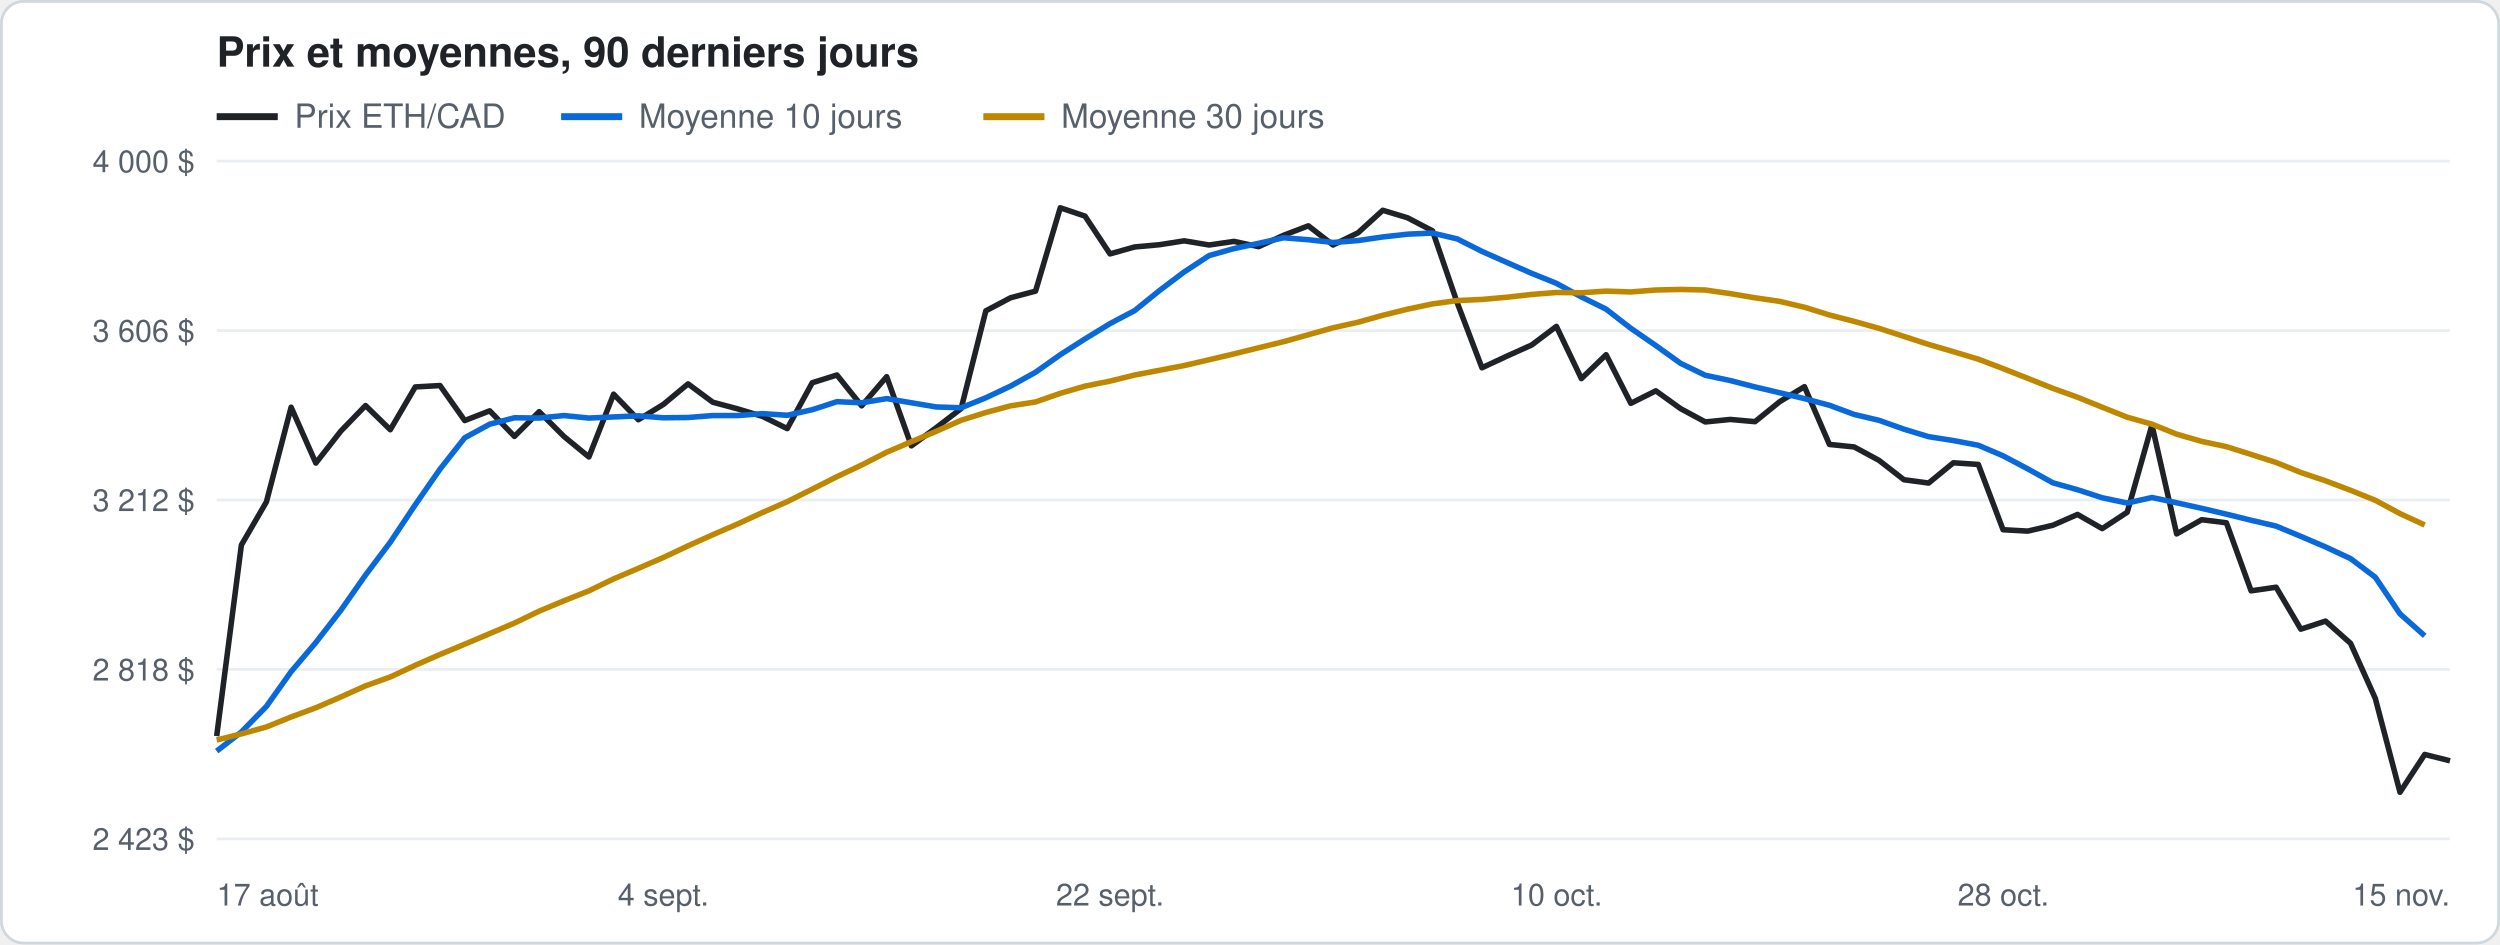
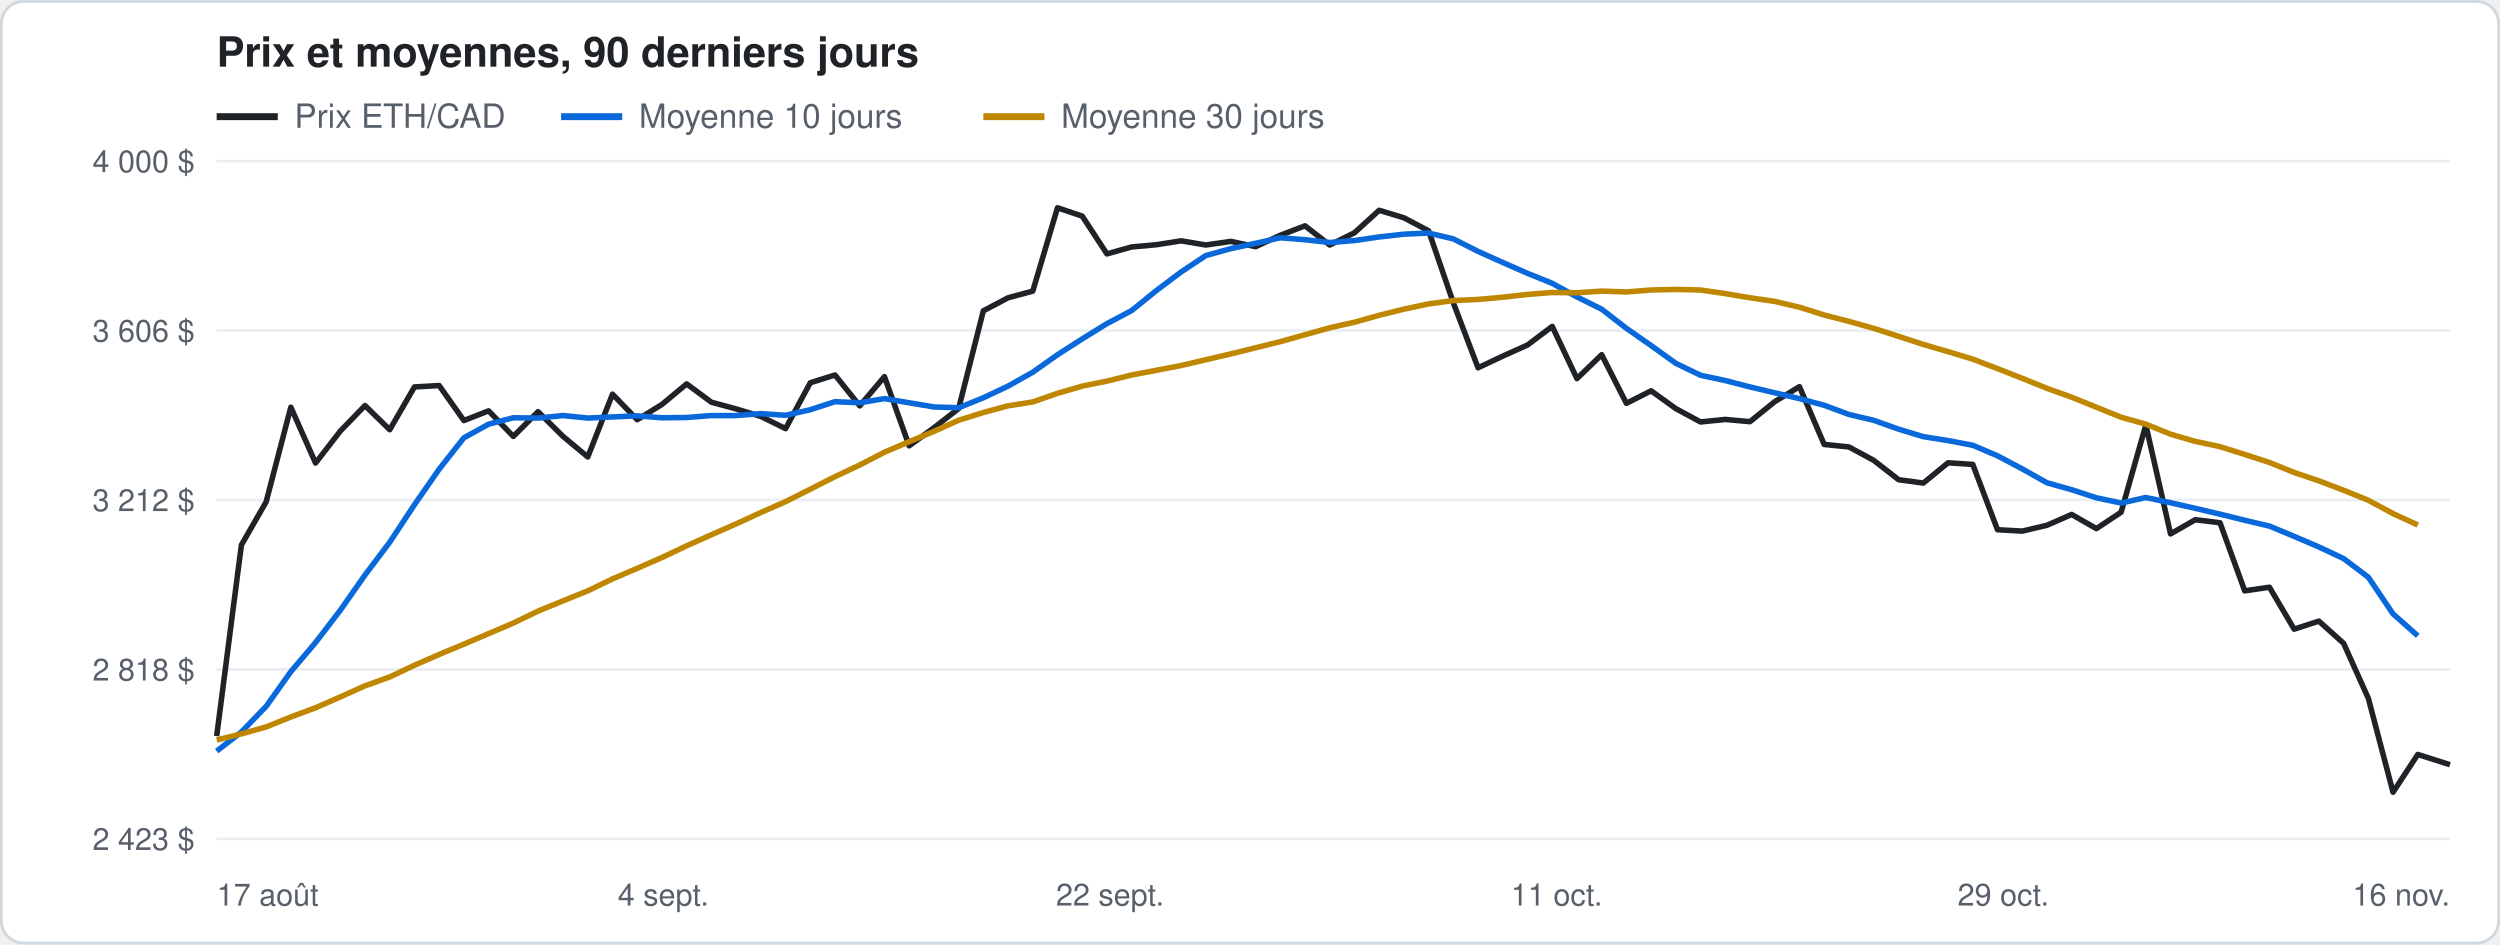
<svg xmlns="http://www.w3.org/2000/svg" width="900" height="340" viewBox="0 0 900 340" font-family="-apple-system, Segoe UI, Helvetica, Arial, sans-serif">
  <rect x="0.5" y="0.5" width="899" height="339" rx="8" fill="#ffffff" stroke="#d0d7de" />
  <text x="78" y="24" font-size="15" font-weight="600" fill="#1f2328">Prix et moyennes, 90 derniers jours</text>
  <line x1="78" y1="42" x2="100" y2="42" stroke="#1f2328" stroke-width="2.5" />
  <text x="106" y="46" font-size="12" fill="#57606a">Prix ETH/CAD</text>
  <line x1="202" y1="42" x2="224" y2="42" stroke="#0969da" stroke-width="2.5" />
  <text x="230" y="46" font-size="12" fill="#57606a">Moyenne 10 jours</text>
  <line x1="354" y1="42" x2="376" y2="42" stroke="#bf8700" stroke-width="2.5" />
  <text x="382" y="46" font-size="12" fill="#57606a">Moyenne 30 jours</text>
  <line x1="78" y1="302.0" x2="882" y2="302.0" stroke="#eaeef2" />
  <text x="70" y="306.0" font-size="11" fill="#57606a" text-anchor="end">2 423 $</text>
  <line x1="78" y1="241.0" x2="882" y2="241.0" stroke="#eaeef2" />
  <text x="70" y="245.0" font-size="11" fill="#57606a" text-anchor="end">2 818 $</text>
  <line x1="78" y1="180.0" x2="882" y2="180.0" stroke="#eaeef2" />
  <text x="70" y="184.0" font-size="11" fill="#57606a" text-anchor="end">3 212 $</text>
  <line x1="78" y1="119.0" x2="882" y2="119.0" stroke="#eaeef2" />
  <text x="70" y="123.0" font-size="11" fill="#57606a" text-anchor="end">3 606 $</text>
  <line x1="78" y1="58.0" x2="882" y2="58.0" stroke="#eaeef2" />
  <text x="70" y="62.0" font-size="11" fill="#57606a" text-anchor="end">4 000 $</text>
  <text x="78.0" y="326" font-size="11" fill="#57606a" text-anchor="start">17 août</text>
  <text x="238.8" y="326" font-size="11" fill="#57606a" text-anchor="middle">4 sept.</text>
  <text x="399.6" y="326" font-size="11" fill="#57606a" text-anchor="middle">22 sept.</text>
-   <text x="560.4" y="326" font-size="11" fill="#57606a" text-anchor="middle">10 oct.</text>
-   <text x="721.2" y="326" font-size="11" fill="#57606a" text-anchor="middle">28 oct.</text>
-   <text x="882.0" y="326" font-size="11" fill="#57606a" text-anchor="end">15 nov.</text>
-   <polyline points="78.0,265.0 86.9,196.2 95.9,180.7 104.8,146.6 113.7,166.7 122.7,155.2 131.6,146.0 140.5,154.7 149.5,139.3 158.4,138.8 167.3,151.4 176.3,147.9 185.2,157.1 194.1,148.2 203.0,157.1 212.0,164.5 220.9,141.9 229.8,151.1 238.8,145.6 247.7,138.2 256.6,144.8 265.6,147.2 274.5,149.9 283.4,154.3 292.4,137.8 301.3,135.0 310.2,146.1 319.2,135.6 328.1,160.5 337.0,154.0 346.0,147.1 354.9,111.9 363.8,107.2 372.8,104.8 381.7,74.8 390.6,77.8 399.6,91.4 408.5,88.9 417.4,88.1 426.3,86.7 435.3,88.2 444.2,86.9 453.1,88.8 462.1,84.7 471.0,81.3 479.9,88.2 488.9,83.8 497.8,75.7 506.7,78.4 515.7,83.1 524.6,109.0 533.5,132.4 542.5,128.2 551.4,124.2 560.3,117.5 569.3,136.3 578.2,127.7 587.1,145.2 596.1,140.7 605.0,147.1 613.9,151.9 622.9,151.0 631.8,151.8 640.7,144.6 649.6,139.2 658.6,160.0 667.5,160.9 676.4,165.7 685.4,172.7 694.3,173.9 703.2,166.6 712.2,167.2 721.1,190.7 730.0,191.2 739.0,189.1 747.9,185.2 756.8,190.3 765.8,184.4 774.7,153.0 783.6,192.2 792.6,187.1 801.5,188.2 810.4,212.7 819.4,211.4 828.3,226.5 837.2,223.6 846.2,231.6 855.1,251.4 864.0,285.2 872.9,271.6 882.0,273.9" fill="none" stroke="#1f2328" stroke-width="2" stroke-linejoin="round" />
-   <polyline points="78.0,270.4 86.9,263.5 95.9,254.3 104.8,241.8 113.7,231.3 122.7,219.7 131.6,207.0 140.5,195.2 149.5,181.7 158.4,168.9 167.3,157.6 176.3,152.7 185.2,150.4 194.1,150.5 203.0,149.6 212.0,150.5 220.9,150.1 229.8,149.7 238.8,150.4 247.7,150.3 256.6,149.6 265.6,149.6 274.5,148.9 283.4,149.5 292.4,147.5 301.3,144.6 310.2,145.0 319.2,143.5 328.1,145.0 337.0,146.5 346.0,146.8 354.9,143.2 363.8,139.0 372.8,134.0 381.7,127.7 390.6,122.0 399.6,116.5 408.5,111.8 417.4,104.6 426.3,97.9 435.3,92.0 444.2,89.5 453.1,87.6 462.1,85.6 471.0,86.3 479.9,87.3 488.9,86.6 497.8,85.3 506.7,84.3 515.7,83.9 524.6,86.0 533.5,90.5 542.5,94.5 551.4,98.4 560.3,102.0 569.3,106.9 578.2,111.3 587.1,118.2 596.1,124.4 605.0,130.8 613.9,135.1 622.9,137.0 631.8,139.3 640.7,141.4 649.6,143.5 658.6,145.9 667.5,149.2 676.4,151.3 685.4,154.5 694.3,157.2 703.2,158.6 712.2,160.3 721.1,164.1 730.0,168.8 739.0,173.8 747.9,176.3 756.8,179.2 765.8,181.1 774.7,179.1 783.6,181.0 792.6,183.0 801.5,185.1 810.4,187.3 819.4,189.4 828.3,193.1 837.2,196.9 846.2,201.1 855.1,207.8 864.0,221.0 872.9,228.9" fill="none" stroke="#0969da" stroke-width="2" stroke-linejoin="round" />
-   <polyline points="78.0,266.4 86.9,264.2 95.9,261.7 104.8,258.1 113.7,254.8 122.7,250.9 131.6,246.9 140.5,243.7 149.5,239.5 158.4,235.6 167.3,231.9 176.3,228.1 185.2,224.3 194.1,220.0 203.0,216.3 212.0,212.7 220.9,208.4 229.8,204.6 238.8,200.7 247.7,196.5 256.6,192.5 265.6,188.6 274.5,184.5 283.4,180.6 292.4,176.1 301.3,171.6 310.2,167.4 319.2,162.8 328.1,159.0 337.0,155.3 346.0,151.3 354.9,148.5 363.8,146.1 372.8,144.7 381.7,141.6 390.6,139.0 399.6,137.2 408.5,135.0 417.4,133.3 426.3,131.6 435.3,129.5 444.2,127.4 453.1,125.2 462.1,123.0 471.0,120.5 479.9,118.0 488.9,116.0 497.8,113.5 506.7,111.3 515.7,109.4 524.6,108.2 533.5,107.8 542.5,107.0 551.4,106.0 560.3,105.3 569.3,105.4 578.2,104.8 587.1,105.1 596.1,104.4 605.0,104.2 613.9,104.4 622.9,105.7 631.8,107.2 640.7,108.5 649.6,110.6 658.6,113.4 667.5,115.7 676.4,118.2 685.4,121.1 694.3,124.0 703.2,126.6 712.2,129.3 721.1,132.7 730.0,136.2 739.0,139.8 747.9,143.0 756.8,146.6 765.8,150.2 774.7,152.7 783.6,156.3 792.6,158.9 801.5,160.8 810.4,163.6 819.4,166.5 828.3,170.1 837.2,173.1 846.2,176.5 855.1,180.1 864.0,184.9 872.9,189.0" fill="none" stroke="#bf8700" stroke-width="2" stroke-linejoin="round" />
+   <text x="560.4" y="326" font-size="11" fill="#57606a" text-anchor="middle">11 oct.</text>
+   <text x="721.2" y="326" font-size="11" fill="#57606a" text-anchor="middle">29 oct.</text>
+   <text x="882.0" y="326" font-size="11" fill="#57606a" text-anchor="end">16 nov.</text>
+   <polyline points="78.0,265.0 86.9,196.2 95.8,180.7 104.7,146.6 113.6,166.7 122.5,155.2 131.4,146.0 140.3,154.7 149.2,139.3 158.1,138.8 167.0,151.4 175.9,147.9 184.8,157.1 193.7,148.2 202.7,157.1 211.6,164.5 220.5,141.9 229.4,151.1 238.3,145.6 247.2,138.2 256.1,144.8 265.0,147.2 273.9,149.9 282.8,154.3 291.7,137.8 300.6,135.0 309.5,146.1 318.4,135.6 327.3,160.5 336.2,154.0 345.1,147.1 354.0,111.9 362.9,107.2 371.8,104.8 380.7,74.8 389.6,77.8 398.5,91.4 407.4,88.9 416.3,88.1 425.2,86.7 434.1,88.2 443.1,86.9 452.0,88.8 460.9,84.7 469.8,81.3 478.7,88.2 487.6,83.8 496.5,75.7 505.4,78.4 514.3,83.1 523.2,109.0 532.1,132.4 541.0,128.2 549.9,124.2 558.8,117.5 567.7,136.3 576.6,127.7 585.5,145.2 594.4,140.7 603.3,147.1 612.2,151.9 621.1,151.0 630.0,151.8 638.9,144.6 647.8,139.2 656.7,160.0 665.6,160.9 674.5,165.7 683.5,172.7 692.4,173.9 701.3,166.6 710.2,167.2 719.1,190.7 728.0,191.2 736.9,189.1 745.8,185.2 754.7,190.3 763.6,184.4 772.5,153.0 781.4,192.2 790.3,187.1 799.2,188.2 808.1,212.7 817.0,211.4 825.9,226.5 834.8,223.6 843.7,231.6 852.6,251.4 861.5,285.2 870.4,271.6 882.0,275.3" fill="none" stroke="#1f2328" stroke-width="2" stroke-linejoin="round" />
+   <polyline points="78.0,270.4 86.9,263.5 95.8,254.3 104.7,241.8 113.6,231.3 122.5,219.7 131.4,207.0 140.3,195.2 149.2,181.7 158.1,168.9 167.0,157.6 175.9,152.7 184.8,150.4 193.7,150.5 202.7,149.6 211.6,150.5 220.5,150.1 229.4,149.7 238.3,150.4 247.2,150.3 256.1,149.6 265.0,149.6 273.9,148.9 282.8,149.5 291.7,147.5 300.6,144.6 309.5,145.0 318.4,143.5 327.3,145.0 336.2,146.5 345.1,146.8 354.0,143.2 362.9,139.0 371.8,134.0 380.7,127.7 389.6,122.0 398.5,116.5 407.4,111.8 416.3,104.6 425.2,97.9 434.1,92.0 443.1,89.5 452.0,87.6 460.9,85.6 469.8,86.3 478.7,87.3 487.6,86.6 496.5,85.3 505.4,84.3 514.3,83.9 523.2,86.0 532.1,90.5 541.0,94.5 549.9,98.4 558.8,102.0 567.7,106.9 576.6,111.3 585.5,118.2 594.4,124.4 603.3,130.8 612.2,135.1 621.1,137.0 630.0,139.3 638.9,141.4 647.8,143.5 656.7,145.9 665.6,149.2 674.5,151.3 683.5,154.5 692.4,157.2 701.3,158.6 710.2,160.3 719.1,164.1 728.0,168.8 736.9,173.8 745.8,176.3 754.7,179.2 763.6,181.1 772.5,179.1 781.4,181.0 790.3,183.0 799.2,185.1 808.1,187.3 817.0,189.4 825.9,193.1 834.8,196.9 843.7,201.1 852.6,207.8 861.5,221.0 870.4,228.9" fill="none" stroke="#0969da" stroke-width="2" stroke-linejoin="round" />
+   <polyline points="78.0,266.4 86.9,264.2 95.8,261.7 104.7,258.1 113.6,254.8 122.5,250.9 131.4,246.9 140.3,243.7 149.2,239.5 158.1,235.6 167.0,231.9 175.9,228.1 184.8,224.3 193.7,220.0 202.7,216.3 211.6,212.7 220.5,208.4 229.4,204.6 238.3,200.7 247.2,196.5 256.1,192.5 265.0,188.6 273.9,184.5 282.8,180.6 291.7,176.1 300.6,171.6 309.5,167.4 318.4,162.8 327.3,159.0 336.2,155.3 345.1,151.3 354.0,148.5 362.9,146.1 371.8,144.7 380.7,141.6 389.6,139.0 398.5,137.2 407.4,135.0 416.3,133.3 425.2,131.6 434.1,129.5 443.1,127.4 452.0,125.2 460.9,123.0 469.8,120.5 478.7,118.0 487.6,116.0 496.5,113.5 505.4,111.3 514.3,109.4 523.2,108.2 532.1,107.8 541.0,107.0 549.9,106.0 558.8,105.3 567.7,105.4 576.6,104.8 585.5,105.1 594.4,104.4 603.3,104.2 612.2,104.4 621.1,105.7 630.0,107.2 638.9,108.5 647.8,110.6 656.7,113.4 665.6,115.7 674.5,118.2 683.5,121.1 692.4,124.0 701.3,126.6 710.2,129.3 719.1,132.7 728.0,136.2 736.9,139.8 745.8,143.0 754.7,146.6 763.6,150.2 772.5,152.7 781.4,156.3 790.3,158.9 799.2,160.8 808.1,163.6 817.0,166.5 825.9,170.1 834.8,173.1 843.7,176.5 852.6,180.1 861.5,184.9 870.4,189.0" fill="none" stroke="#bf8700" stroke-width="2" stroke-linejoin="round" />
</svg>
